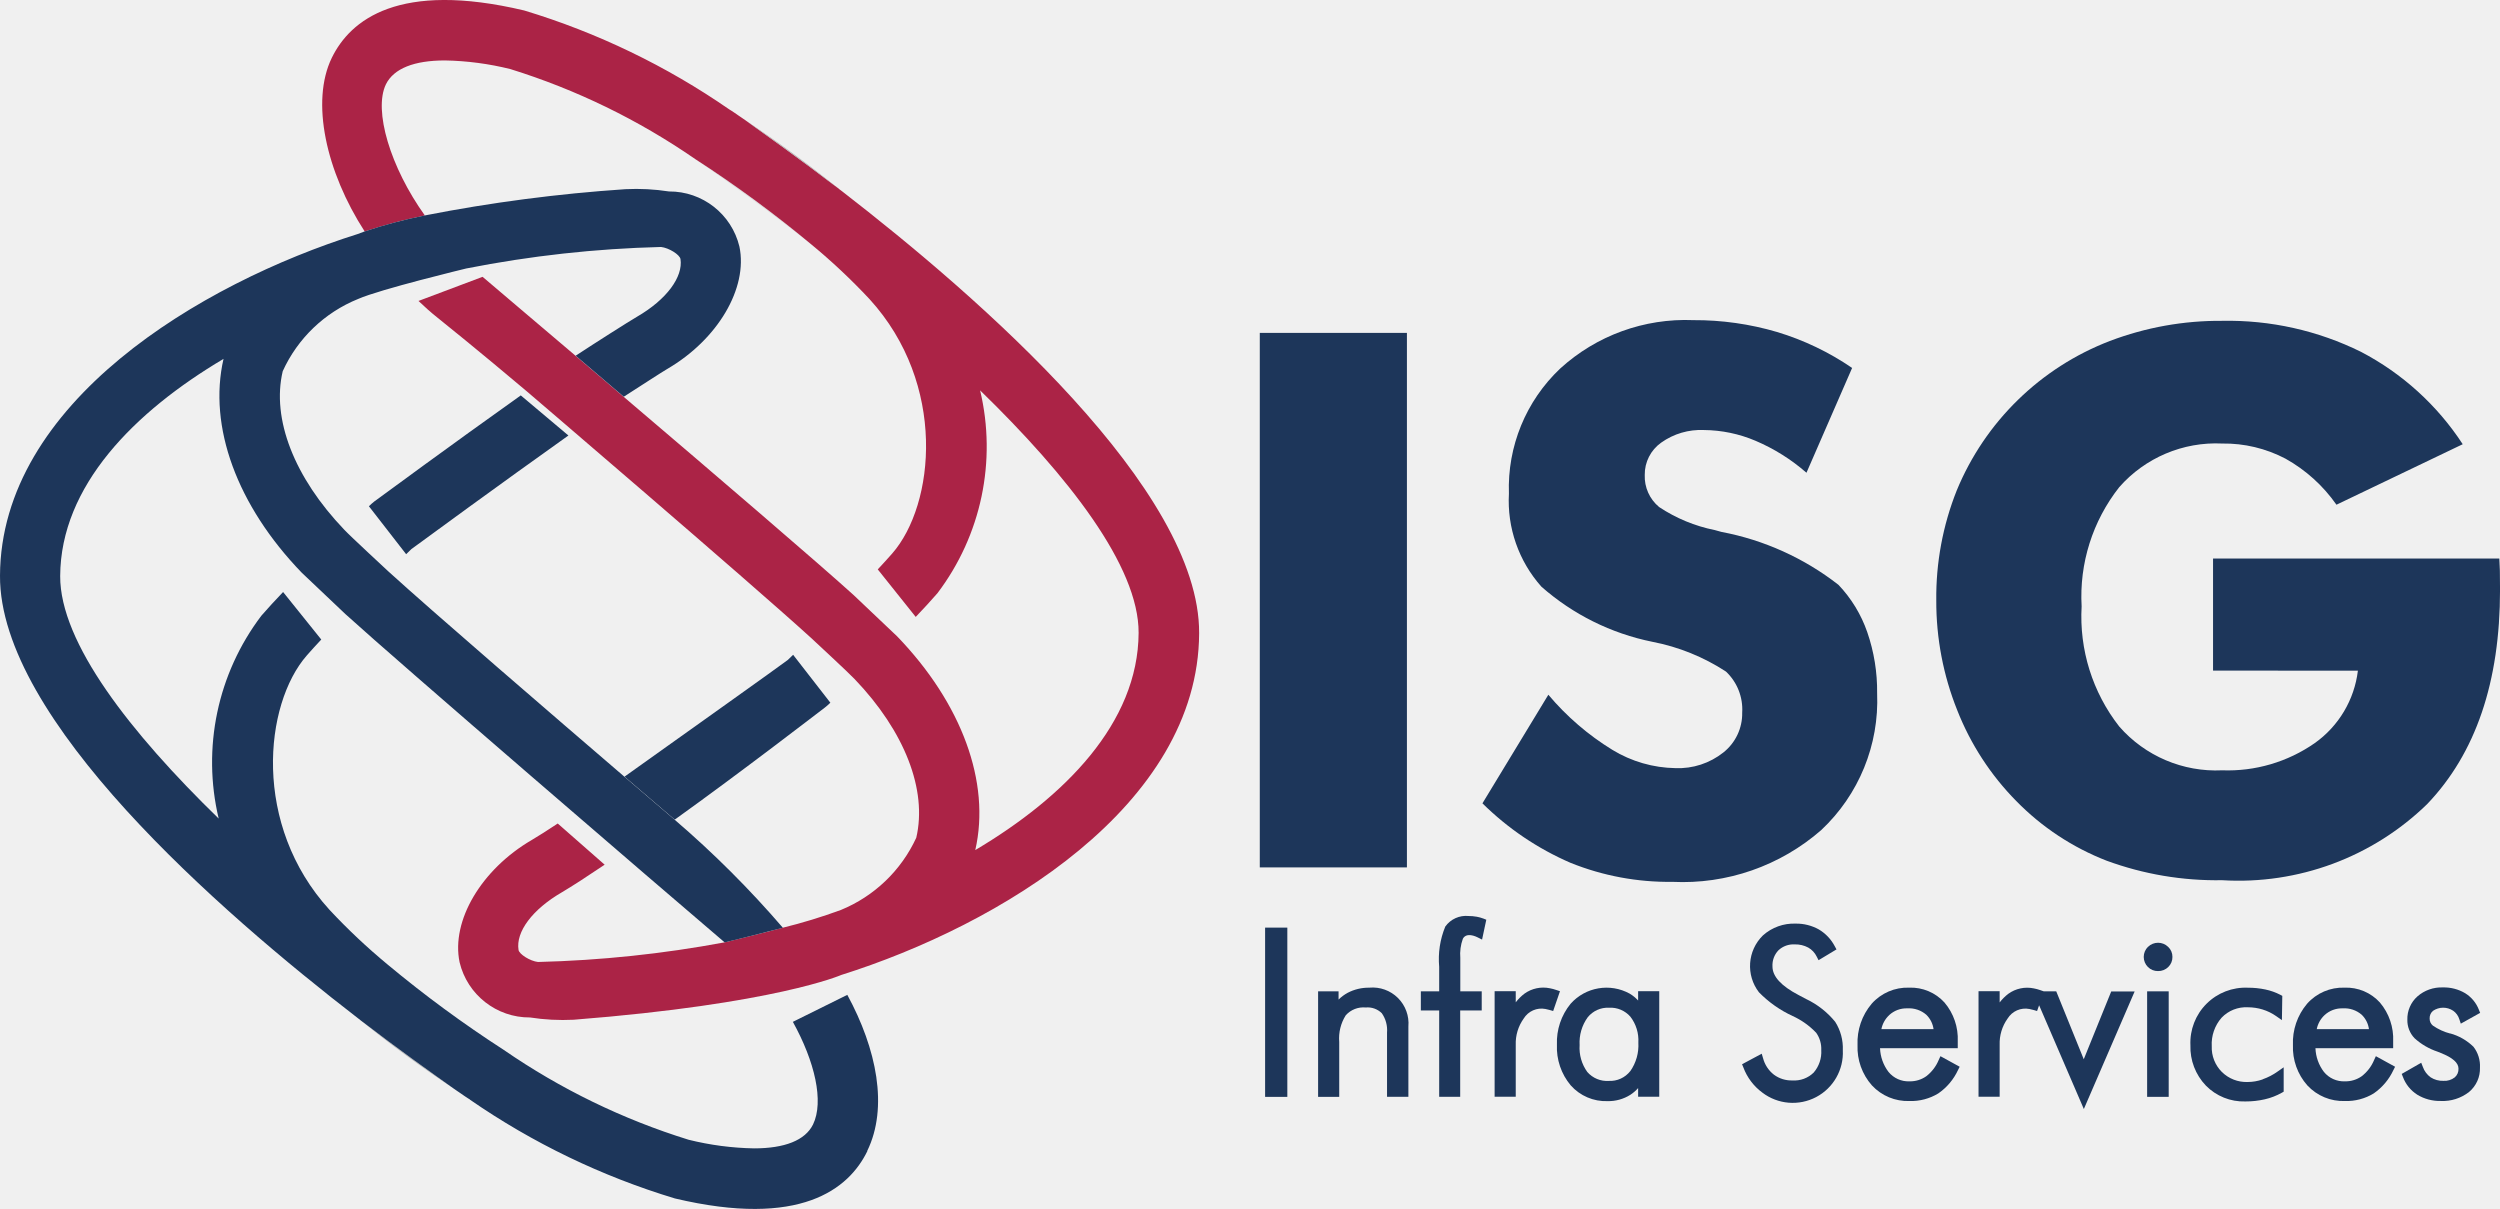
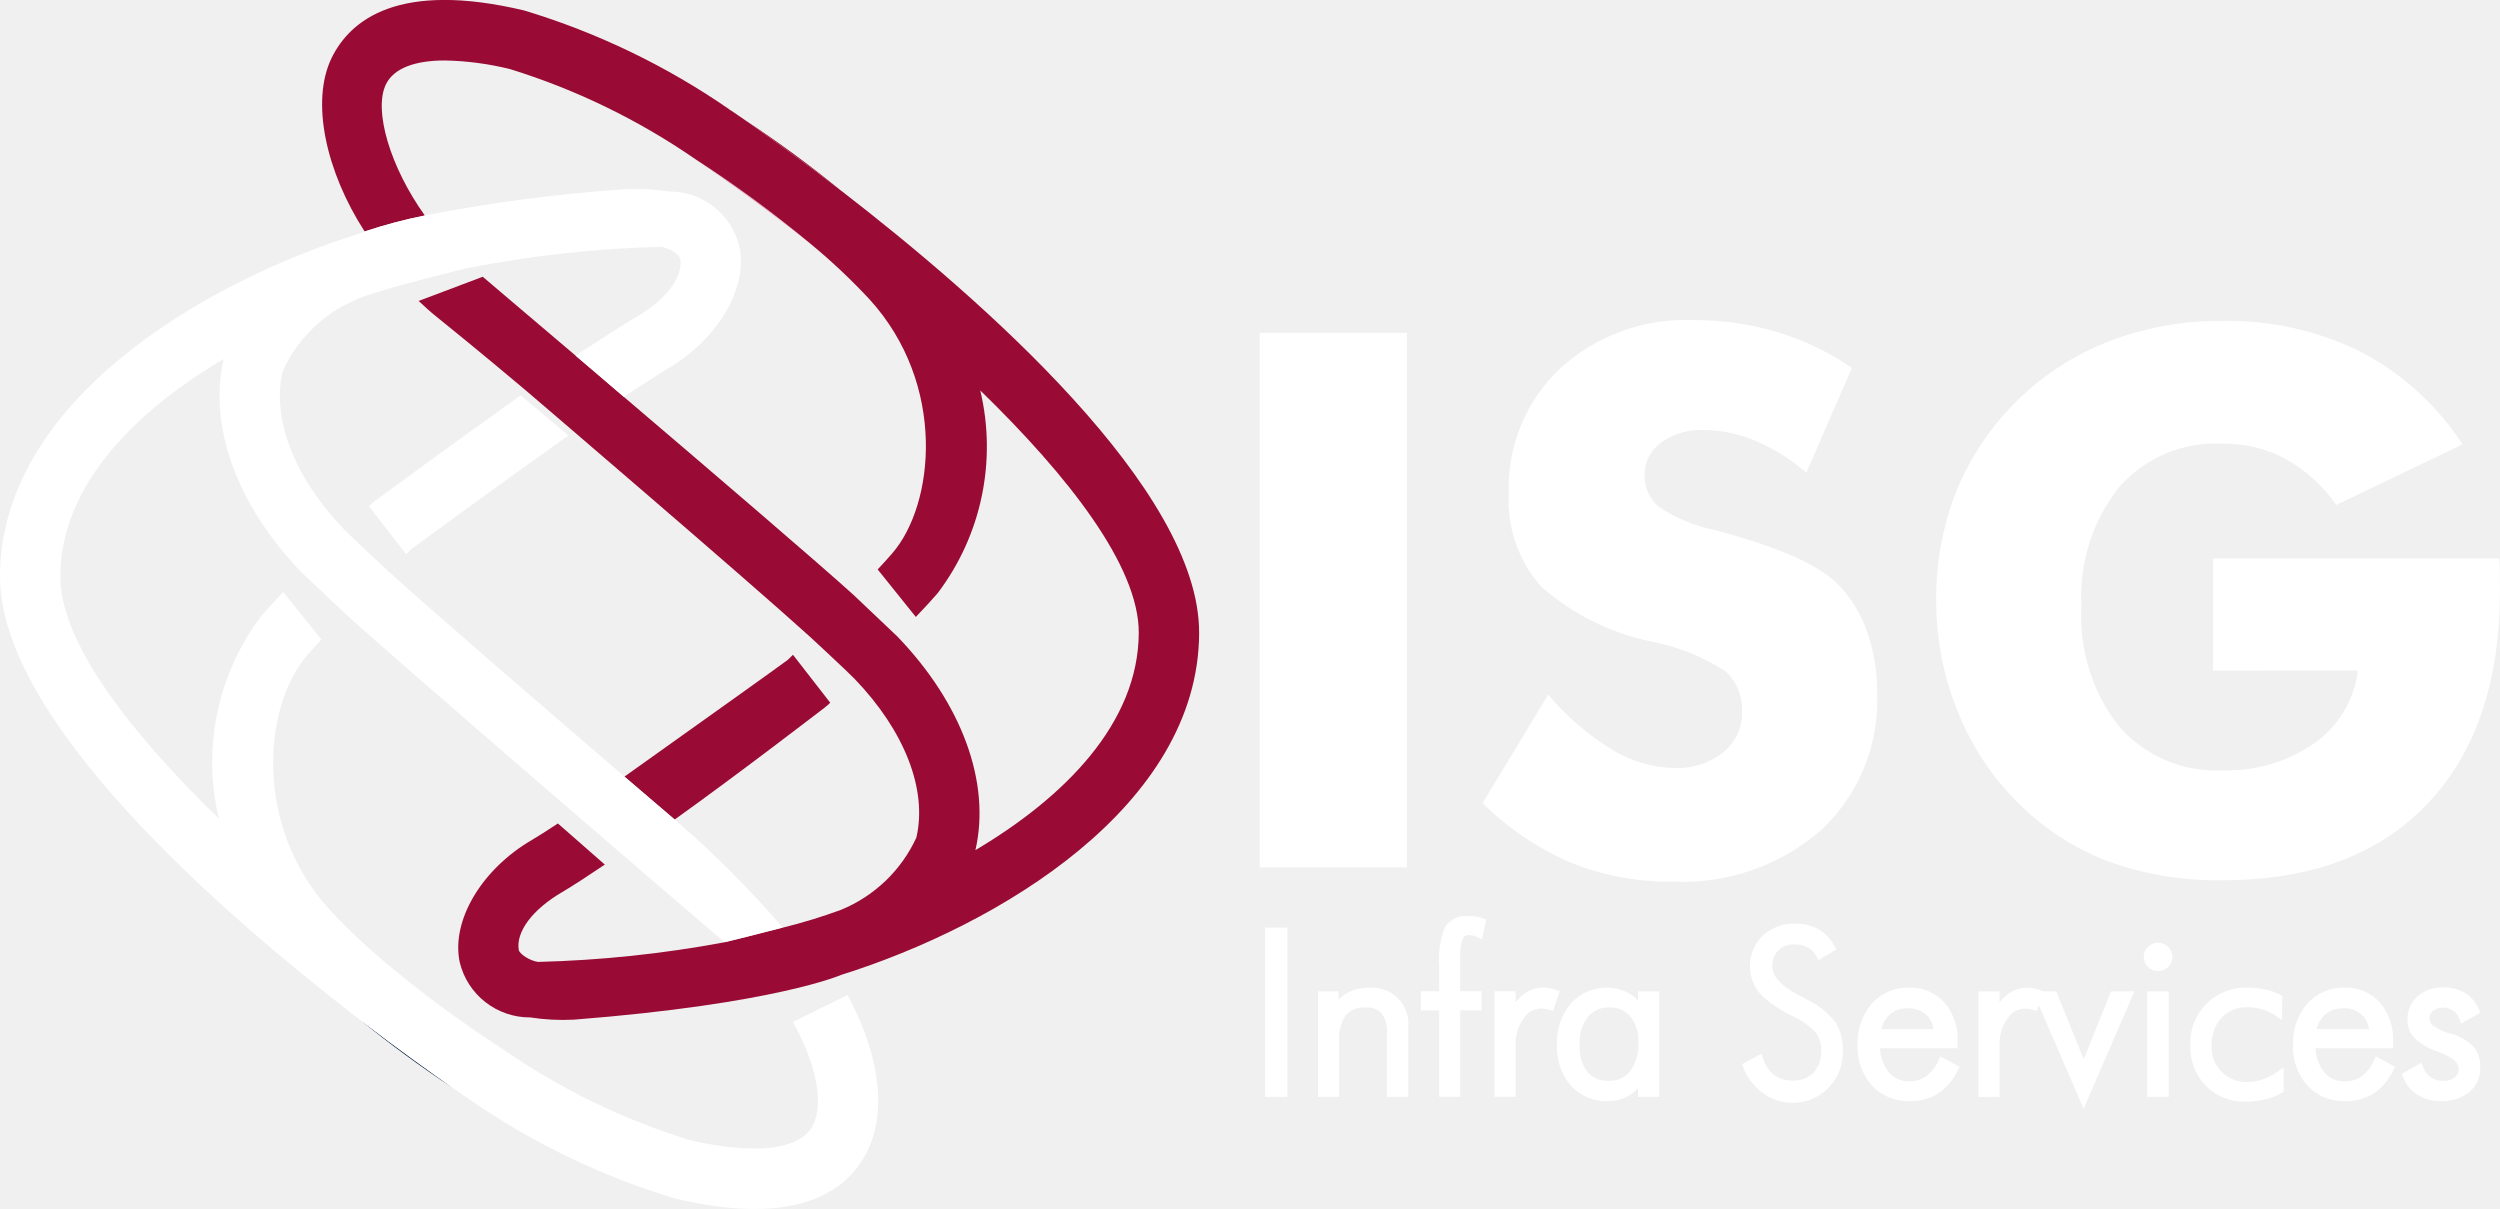
- <svg xmlns="http://www.w3.org/2000/svg" id="ISG-logo-gray" width="86.86" height="42.004" viewBox="0 0 86.86 42.004">
+ <svg xmlns="http://www.w3.org/2000/svg" width="103.347" height="49.976" viewBox="0 0 103.347 49.976">
  <defs>
    <clipPath id="clip-path">
-       <rect id="Rectangle_12" data-name="Rectangle 12" width="86.86" height="42.004" fill="#b9b9b9" />
+       <rect id="Rectangle_12" data-name="Rectangle 12" width="103.347" height="49.976" fill="none" />
    </clipPath>
    <clipPath id="clip-path-3">
-       <rect id="Rectangle_7" data-name="Rectangle 7" width="4.035" height="4.695" fill="#b9b9b9" />
+       <rect id="Rectangle_7" data-name="Rectangle 7" width="4.801" height="5.586" fill="none" />
    </clipPath>
  </defs>
-   <g id="Group_7" data-name="Group 7" transform="translate(0)" clip-path="url(#clip-path)">
-     <g id="Group_6" data-name="Group 6">
-       <g id="Group_5" data-name="Group 5" clip-path="url(#clip-path)">
-         <path id="Path_1321" data-name="Path 1321" d="M53.714,152.026a39.711,39.711,0,0,0,3.222,2.363c-.7-.5-1.85-1.31-3.222-2.363" transform="translate(-41.19 -116.58)" fill="#b9b9b9" />
-         <g id="Group_4" data-name="Group 4" transform="translate(24.156 3.796)" opacity="0.33">
-           <g id="Group_3" data-name="Group 3">
-             <g id="Group_2" data-name="Group 2" clip-path="url(#clip-path-3)">
-               <path id="Path_1324" data-name="Path 1324" d="M107.641,26.665c-1.572-1.231-3-2.258-4.035-2.961V23.7a41.231,41.231,0,0,1,4.035,2.966" transform="translate(-103.606 -21.97)" fill="#b9b9b9" />
-               <path id="Path_1325" data-name="Path 1325" d="M108.746,16.34l-.084-.052v-.005c.026.016.052.037.084.058" transform="translate(-107.483 -16.282)" fill="#b9b9b9" />
+   <g id="isg" transform="translate(0)">
+     <g id="Group_7" data-name="Group 7" transform="translate(0)" clip-path="url(#clip-path)">
+       <g id="Group_6" data-name="Group 6">
+         <g id="Group_5" data-name="Group 5" clip-path="url(#clip-path)">
+           <path id="Path_1321" data-name="Path 1321" d="M53.714,152.026a47.246,47.246,0,0,0,3.834,2.812c-.829-.592-2.2-1.559-3.834-2.812" transform="translate(-38.813 -109.853)" fill="#0f2949" />
+           <g id="Group_4" data-name="Group 4" transform="translate(28.741 4.517)" opacity="0.33">
+             <g id="Group_3" data-name="Group 3">
+               <g id="Group_2" data-name="Group 2" clip-path="url(#clip-path-3)">
+                 <path id="Path_1324" data-name="Path 1324" d="M108.407,27.228c-1.87-1.465-3.572-2.687-4.8-3.523V23.7a49.057,49.057,0,0,1,4.8,3.529" transform="translate(-103.606 -21.641)" fill="#e63d74" />
+                 <path id="Path_1325" data-name="Path 1325" d="M108.762,16.351l-.1-.062v-.006c.031.019.062.044.1.069" transform="translate(-107.259 -16.282)" fill="#e63d74" />
+               </g>
            </g>
          </g>
-         </g>
-         <path id="Path_1326" data-name="Path 1326" d="M78.476,22c-.026,6-6.943,10.145-12.434,11.874,0,0-2.285,1.006-9.3,1.556a7.453,7.453,0,0,1-1.514-.079,2.5,2.5,0,0,1-2.447-1.918c-.3-1.441.755-3.228,2.51-4.25.225-.131.534-.33.9-.571l1.63,1.431c-.613.414-1.132.749-1.478.954-1.038.6-1.614,1.383-1.514,2.007.021.147.4.388.676.419a40.779,40.779,0,0,0,6.477-.681c.115-.026.21-.047.283-.068,0,0,.838-.2,1.74-.44a18.968,18.968,0,0,0,2.023-.618,4.948,4.948,0,0,0,2.62-2.51c.388-1.656-.4-3.694-2.143-5.513-.173-.189-1.525-1.441-1.525-1.441-2.175-1.981-9.872-8.562-9.872-8.562-1.651-1.394-2.987-2.468-3.1-2.557-.225-.178-.44-.372-.655-.577l2.227-.838c.487.419,1.713,1.451,3.228,2.741.529.45,1.09.928,1.671,1.425,3.175,2.7,6.849,5.853,7.986,6.885l1.519,1.441c2.243,2.326,3.254,5.072,2.714,7.425,3.1-1.839,5.659-4.412,5.675-7.546.01-2.316-2.447-5.45-5.507-8.426a8.433,8.433,0,0,1-1.483,7.048c-.225.257-.482.54-.754.823L67.31,19.783c.183-.194.346-.377.5-.55,1.488-1.7,1.907-5.89-.786-8.84A21.415,21.415,0,0,0,65,8.491a41.272,41.272,0,0,0-4.035-2.966A23.634,23.634,0,0,0,54.545,2.4a10.157,10.157,0,0,0-2.274-.3c-1.064,0-1.776.278-2.049.828-.44.907.152,2.882,1.352,4.559a17.34,17.34,0,0,0-2.091.555C48.142,5.965,47.6,3.534,48.341,2.009,48.986.689,50.668-.669,55.027.364A25.48,25.48,0,0,1,62.149,3.8V3.8l.084.052c.031.021.068.047.11.073s.079.052.121.084.084.058.131.089.089.063.136.094c.7.5,1.85,1.31,3.223,2.363a.393.393,0,0,0,.073.058C70.91,10.383,78.5,17.027,78.476,22" transform="translate(-36.813 0)" fill="#ab2346" />
-         <path id="Path_1327" data-name="Path 1327" d="M111.157,17.99c.7.5,1.85,1.31,3.222,2.363a39.653,39.653,0,0,0-3.222-2.363" transform="translate(-85.24 -13.795)" fill="#b9b9b9" />
-         <g id="Group_87" data-name="Group 87">
-           <path id="Path_1322" data-name="Path 1322" d="M60.249,58.915c-2.411,1.713-4.921,3.563-5.094,3.689l-.1.084c-.011.01-.037.037-.084.079l1.294,1.666c.084-.084.147-.142.183-.178.409-.3,3.081-2.258,5.455-3.946-.587-.493-1.142-.964-1.656-1.394" transform="translate(-42.154 -45.178)" fill="#1d365a" />
-           <path id="Path_1323" data-name="Path 1323" d="M30.135,61.566c-.644,1.321-2.327,2.678-6.686,1.645a25.479,25.479,0,0,1-7.121-3.432v-.005l-.084-.052c-.031-.021-.068-.047-.11-.073s-.079-.052-.121-.084-.084-.058-.131-.089-.089-.063-.136-.094c-.7-.5-1.85-1.31-3.222-2.363a.415.415,0,0,0-.073-.058C7.566,53.193-.026,46.548,0,41.575c.026-6,6.943-10.145,12.434-11.874,0,0,.073-.031.236-.089a17.34,17.34,0,0,1,2.091-.555,55.435,55.435,0,0,1,6.969-.912,7.473,7.473,0,0,1,1.514.079,2.5,2.5,0,0,1,2.447,1.918c.3,1.441-.754,3.228-2.51,4.25-.173.1-.985.629-1.509.964-.581-.5-1.142-.975-1.671-1.425.686-.451,1.824-1.174,2.127-1.352,1.038-.6,1.609-1.388,1.515-2.007-.026-.152-.4-.388-.676-.419A40.035,40.035,0,0,0,16.2,30.9s-3,.723-3.757,1.059a4.892,4.892,0,0,0-2.62,2.51c-.393,1.656.4,3.694,2.143,5.513.173.189,1.525,1.441,1.525,1.441,1.53,1.394,5.806,5.078,8.2,7.132,1,.854,1.671,1.43,1.671,1.43.026.021.047.042.073.063A35.1,35.1,0,0,1,27.2,53.806c-.9.236-1.74.44-1.74.44-.073.021-.168.042-.283.068C22.93,52.4,13.849,44.589,12,42.907l-1.52-1.441c-2.243-2.326-3.254-5.072-2.714-7.425-3.1,1.839-5.659,4.412-5.675,7.545-.01,2.316,2.447,5.45,5.507,8.426a8.434,8.434,0,0,1,1.483-7.048c.225-.257.482-.54.755-.823l1.326,1.651c-.183.194-.346.377-.5.55-1.488,1.7-1.907,5.89.786,8.84a21.471,21.471,0,0,0,2.017,1.9,41.273,41.273,0,0,0,4.035,2.966,23.631,23.631,0,0,0,6.424,3.123,10.153,10.153,0,0,0,2.274.3c1.064,0,1.776-.278,2.049-.828.388-.8.063-2.19-.7-3.568l1.892-.938c1.022,1.881,1.431,3.909.692,5.423" transform="translate(0 -21.572)" fill="#1d365a" />
-           <path id="Path_1328" data-name="Path 1328" d="M100.2,99.237c-.047.042-.073.068-.084.079l-.1.084c-.162.121-2.882,2.222-5.224,3.9-.026-.021-.047-.042-.073-.063,0,0-.671-.576-1.671-1.431,2.332-1.661,5.282-3.762,5.675-4.056.037-.037.1-.094.183-.178Z" transform="translate(-71.35 -74.822)" fill="#1d365a" />
-         </g>
-         <g id="Group_86" data-name="Group 86">
-           <rect id="Rectangle_8" data-name="Rectangle 8" width="5.112" height="18.571" transform="translate(43.77 11.566)" fill="#1d365a" />
-           <path id="Path_1329" data-name="Path 1329" d="M223.2,60.718a9.184,9.184,0,0,0,2.226,1.916,4.34,4.34,0,0,0,2.188.634,2.516,2.516,0,0,0,1.668-.545,1.725,1.725,0,0,0,.653-1.383,1.809,1.809,0,0,0-.564-1.427,7.147,7.147,0,0,0-2.556-1.034,8.332,8.332,0,0,1-3.856-1.915,4.485,4.485,0,0,1-1.129-3.235,5.7,5.7,0,0,1,1.782-4.345,6.466,6.466,0,0,1,4.624-1.681,10.1,10.1,0,0,1,2.911.412,9.426,9.426,0,0,1,2.607,1.249l-1.586,3.641a6.642,6.642,0,0,0-1.769-1.11,4.681,4.681,0,0,0-1.795-.374,2.371,2.371,0,0,0-1.484.438,1.355,1.355,0,0,0-.571,1.122,1.38,1.38,0,0,0,.5,1.116,5.429,5.429,0,0,0,1.934.8l.228.063A9.478,9.478,0,0,1,233.28,56.9a4.536,4.536,0,0,1,1,1.643,6.271,6.271,0,0,1,.343,2.125,6.164,6.164,0,0,1-1.941,4.751,7.32,7.32,0,0,1-5.176,1.8,9.145,9.145,0,0,1-3.533-.66,10,10,0,0,1-3.063-2.068Z" transform="translate(-169.404 -36.58)" fill="#1d365a" />
-           <path id="Path_1330" data-name="Path 1330" d="M298.154,59.964V56.069H308.1q.013.19.019.419t.006.673q0,4.795-2.531,7.44a9.391,9.391,0,0,1-7.123,2.645,11.087,11.087,0,0,1-4.015-.678,8.9,8.9,0,0,1-3.14-2.074,9.379,9.379,0,0,1-2.049-3.152,10.152,10.152,0,0,1-.729-3.812,10.041,10.041,0,0,1,.71-3.824,9.4,9.4,0,0,1,5.321-5.195,10.746,10.746,0,0,1,3.9-.7,10.423,10.423,0,0,1,4.827,1.078,9.434,9.434,0,0,1,3.533,3.209L302.442,54.2a5.336,5.336,0,0,0-1.77-1.6,4.588,4.588,0,0,0-2.2-.526,4.476,4.476,0,0,0-3.577,1.516,6.134,6.134,0,0,0-1.307,4.142,6.2,6.2,0,0,0,1.307,4.174,4.466,4.466,0,0,0,3.577,1.522,5.285,5.285,0,0,0,3.215-.945,3.617,3.617,0,0,0,1.5-2.518Z" transform="translate(-221.264 -36.664)" fill="#1d365a" />
-           <rect id="Rectangle_9" data-name="Rectangle 9" width="0.772" height="5.881" transform="translate(43.955 32.229)" fill="#1d365a" />
-           <path id="Path_1331" data-name="Path 1331" d="M198.2,147.181a1.567,1.567,0,0,0-.755.179,1.406,1.406,0,0,0-.315.234v-.286h-.711v3.666h.734v-1.908a1.5,1.5,0,0,1,.227-.926.826.826,0,0,1,.694-.271.7.7,0,0,1,.559.2,1.026,1.026,0,0,1,.181.673v2.23h.742v-2.441a1.248,1.248,0,0,0-1.355-1.351" transform="translate(-150.623 -112.865)" fill="#1d365a" />
-           <path id="Path_1332" data-name="Path 1332" d="M213.656,136.521a1.472,1.472,0,0,0-.265-.023.887.887,0,0,0-.813.366,2.974,2.974,0,0,0-.212,1.4v.851h-.637v.665h.637v3h.73v-3h.748v-.665H213.1v-1.159a1.578,1.578,0,0,1,.088-.666c.039-.074.128-.172.363-.109a.812.812,0,0,1,.153.06l.152.076.147-.69-.1-.04a1.366,1.366,0,0,0-.239-.066" transform="translate(-162.363 -104.672)" fill="#1d365a" />
-           <path id="Path_1333" data-name="Path 1333" d="M224.853,147.257a1.512,1.512,0,0,0-.22-.059,1.122,1.122,0,0,0-.889.188,1.6,1.6,0,0,0-.3.3V147.3h-.734v3.666h.734v-1.8a1.482,1.482,0,0,1,.275-.915.725.725,0,0,1,.758-.334c.05.01.1.021.146.035l.121.036.237-.688Z" transform="translate(-170.781 -112.861)" fill="#1d365a" />
-           <path id="Path_1334" data-name="Path 1334" d="M234.829,147.627a1.3,1.3,0,0,0-.291-.238,1.67,1.67,0,0,0-2.057.353,2.116,2.116,0,0,0-.473,1.419,2.058,2.058,0,0,0,.48,1.415,1.634,1.634,0,0,0,1.278.547,1.429,1.429,0,0,0,.791-.219,1.307,1.307,0,0,0,.272-.235v.3h.734v-3.666h-.734Zm-.273,2.453a.89.89,0,0,1-.744.34.911.911,0,0,1-.749-.31,1.428,1.428,0,0,1-.267-.933,1.5,1.5,0,0,1,.281-.967.9.9,0,0,1,.743-.333.915.915,0,0,1,.741.313,1.347,1.347,0,0,1,.276.9,1.566,1.566,0,0,1-.28.991" transform="translate(-177.914 -112.865)" fill="#1d365a" />
-           <path id="Path_1335" data-name="Path 1335" d="M261.81,140.268l-.27-.143c-.6-.314-.9-.646-.9-.985a.754.754,0,0,1,.207-.566.765.765,0,0,1,.568-.205.939.939,0,0,1,.467.11.724.724,0,0,1,.295.314l.064.125.623-.375-.06-.11a1.472,1.472,0,0,0-.558-.586,1.6,1.6,0,0,0-.8-.2,1.613,1.613,0,0,0-1.139.411,1.492,1.492,0,0,0-.137,1.975,3.945,3.945,0,0,0,1.168.823,2.647,2.647,0,0,1,.822.585.97.97,0,0,1,.175.6,1.093,1.093,0,0,1-.263.781.962.962,0,0,1-.738.274,1.025,1.025,0,0,1-.644-.2,1.07,1.07,0,0,1-.378-.575l-.046-.154-.683.366.045.11a1.919,1.919,0,0,0,.662.877,1.742,1.742,0,0,0,2.794-1.475,1.708,1.708,0,0,0-.265-.986,2.915,2.915,0,0,0-1-.787" transform="translate(-199.057 -105.557)" fill="#1d365a" />
-           <path id="Path_1336" data-name="Path 1336" d="M279.631,149.694a1.379,1.379,0,0,1-.429.562.968.968,0,0,1-.584.179.892.892,0,0,1-.732-.329,1.447,1.447,0,0,1-.293-.822h2.7v-.235a1.955,1.955,0,0,0-.46-1.352,1.58,1.58,0,0,0-1.23-.517,1.661,1.661,0,0,0-1.3.558,2.087,2.087,0,0,0-.492,1.438,1.993,1.993,0,0,0,.5,1.4,1.7,1.7,0,0,0,1.307.543,1.812,1.812,0,0,0,1-.265,2.018,2.018,0,0,0,.685-.813l.057-.113-.668-.367Zm-1.72-1.561a.885.885,0,0,1,.63-.234.922.922,0,0,1,.659.222.855.855,0,0,1,.252.5H277.64a.906.906,0,0,1,.272-.487" transform="translate(-212.273 -112.865)" fill="#1d365a" />
-           <path id="Path_1337" data-name="Path 1337" d="M298.48,149.664l-.956-2.36h-.434v0l-.124-.043a1.545,1.545,0,0,0-.22-.059,1.121,1.121,0,0,0-.888.188,1.607,1.607,0,0,0-.3.3V147.3h-.734v3.666h.734v-1.8a1.483,1.483,0,0,1,.275-.915.726.726,0,0,1,.758-.334c.051.01.1.021.146.035l.121.036.071-.2,1.554,3.605,1.765-4.084h-.814Z" transform="translate(-226.082 -112.861)" fill="#1d365a" />
-           <rect id="Rectangle_10" data-name="Rectangle 10" width="0.749" height="3.666" transform="translate(74.6 34.443)" fill="#1d365a" />
-           <path id="Path_1338" data-name="Path 1338" d="M319.595,140.627a.492.492,0,0,0,0,.7.483.483,0,0,0,.351.141.49.49,0,0,0,.355-.141.475.475,0,0,0,.145-.35.469.469,0,0,0-.149-.35.5.5,0,0,0-.7,0" transform="translate(-244.967 -107.729)" fill="#1d365a" />
-           <path id="Path_1339" data-name="Path 1339" d="M328.907,150.369a1.6,1.6,0,0,1-.516.089,1.216,1.216,0,0,1-.9-.349,1.2,1.2,0,0,1-.351-.893,1.388,1.388,0,0,1,.341-.991,1.176,1.176,0,0,1,.913-.363,1.75,1.75,0,0,1,.514.077,1.7,1.7,0,0,1,.47.23l.2.14.013-.844-.071-.038a2.051,2.051,0,0,0-.515-.183,2.841,2.841,0,0,0-.606-.062,1.914,1.914,0,0,0-2,2,1.935,1.935,0,0,0,.536,1.4,1.84,1.84,0,0,0,1.372.552,2.99,2.99,0,0,0,.678-.075,2.2,2.2,0,0,0,.588-.227l.066-.038v-.847l-.207.145a2.064,2.064,0,0,1-.521.271" transform="translate(-250.295 -112.865)" fill="#1d365a" />
-           <path id="Path_1340" data-name="Path 1340" d="M344.519,149.694a1.378,1.378,0,0,1-.429.562.968.968,0,0,1-.584.179.892.892,0,0,1-.732-.329,1.447,1.447,0,0,1-.293-.822h2.7v-.235a1.955,1.955,0,0,0-.46-1.352,1.58,1.58,0,0,0-1.23-.517,1.661,1.661,0,0,0-1.3.558,2.087,2.087,0,0,0-.492,1.438,1.993,1.993,0,0,0,.5,1.4,1.7,1.7,0,0,0,1.307.543,1.812,1.812,0,0,0,1-.265,2.018,2.018,0,0,0,.685-.813l.057-.113-.668-.367Zm-1.72-1.561a.885.885,0,0,1,.63-.234.921.921,0,0,1,.659.222.854.854,0,0,1,.252.5h-1.814a.907.907,0,0,1,.272-.487" transform="translate(-262.033 -112.865)" fill="#1d365a" />
-           <path id="Path_1341" data-name="Path 1341" d="M359.6,148.751a1.916,1.916,0,0,1-.607-.277.312.312,0,0,1-.113-.251.331.331,0,0,1,.116-.262.626.626,0,0,1,.7-.005.558.558,0,0,1,.217.3l.05.15.672-.375-.043-.107a1.176,1.176,0,0,0-.479-.577,1.447,1.447,0,0,0-.775-.2,1.268,1.268,0,0,0-.882.312,1.047,1.047,0,0,0-.35.809.9.9,0,0,0,.251.645,2.23,2.23,0,0,0,.793.464c.03.014.072.03.121.049.406.159.612.341.612.542a.378.378,0,0,1-.131.305.575.575,0,0,1-.391.12.774.774,0,0,1-.444-.121.758.758,0,0,1-.274-.367l-.055-.141-.678.388.04.1a1.24,1.24,0,0,0,.5.622,1.5,1.5,0,0,0,.816.218,1.485,1.485,0,0,0,.982-.311,1.057,1.057,0,0,0,.381-.849,1.09,1.09,0,0,0-.225-.722,1.859,1.859,0,0,0-.813-.466" transform="translate(-274.465 -112.84)" fill="#1d365a" />
+           <path id="Path_1326" data-name="Path 1326" d="M84.26,26.175C84.228,33.314,76,38.245,69.465,40.3c0,0-2.718,1.2-11.06,1.852a8.867,8.867,0,0,1-1.8-.093,2.979,2.979,0,0,1-2.912-2.282c-.361-1.714.9-3.84,2.987-5.056.268-.156.636-.393,1.072-.68l1.939,1.7c-.729.492-1.347.892-1.758,1.135-1.234.717-1.92,1.646-1.8,2.388.025.174.474.461.8.5a48.52,48.52,0,0,0,7.706-.811c.137-.031.249-.056.337-.081,0,0,1-.243,2.07-.524a22.571,22.571,0,0,0,2.407-.736,5.888,5.888,0,0,0,3.117-2.986c.461-1.97-.474-4.4-2.55-6.559-.206-.224-1.814-1.714-1.814-1.714C65.618,24,56.46,16.169,56.46,16.169c-1.964-1.658-3.554-2.936-3.685-3.042-.268-.212-.524-.443-.78-.686l2.65-1c.58.5,2.039,1.727,3.84,3.261.63.536,1.3,1.1,1.989,1.7,3.778,3.217,8.149,6.964,9.5,8.192l1.808,1.715c2.668,2.768,3.872,6.035,3.23,8.834,3.691-2.188,6.733-5.25,6.752-8.978.012-2.756-2.911-6.484-6.552-10.025a10.033,10.033,0,0,1-1.764,8.385c-.268.306-.574.642-.9.979l-1.577-1.964c.218-.231.411-.449.592-.654,1.77-2.026,2.269-7.008-.935-10.518a25.48,25.48,0,0,0-2.4-2.263,49.105,49.105,0,0,0-4.8-3.529,28.119,28.119,0,0,0-7.643-3.716A12.085,12.085,0,0,0,53.081,2.5c-1.266,0-2.114.33-2.438.985-.524,1.079.181,3.429,1.608,5.424a20.631,20.631,0,0,0-2.488.661C48.168,7.1,47.519,4.2,48.4,2.39,49.172.819,51.173-.8,56.36.433a30.316,30.316,0,0,1,8.473,4.084v.006l.1.062c.037.025.081.056.131.087s.093.062.143.1.1.069.156.106.106.075.162.112c.829.592,2.2,1.558,3.834,2.812a.467.467,0,0,0,.087.069c5.811,4.483,14.844,12.388,14.813,18.3" transform="translate(-34.689 0)" fill="#990b35" />
+           <path id="Path_1327" data-name="Path 1327" d="M111.157,17.99c.829.592,2.2,1.559,3.834,2.812a47.178,47.178,0,0,0-3.834-2.812" transform="translate(-80.321 -12.999)" fill="#990b35" />
+           <path id="Path_1328" data-name="Path 1328" d="M101.553,99.554c-.056.05-.087.081-.1.093l-.118.1c-.193.143-3.429,2.643-6.216,4.638-.031-.025-.056-.05-.087-.075,0,0-.8-.686-1.989-1.7,2.774-1.976,6.284-4.476,6.752-4.826.044-.044.118-.112.218-.212Z" transform="translate(-67.232 -70.504)" fill="#990b35" />
+           <rect id="Rectangle_8" data-name="Rectangle 8" width="6.083" height="22.096" transform="translate(52.076 13.761)" fill="#fff" />
+           <path id="Path_1330" data-name="Path 1330" d="M299.979,62.27V57.637h11.833q.015.226.023.5t.007.8q0,5.7-3.011,8.852t-8.475,3.147a13.191,13.191,0,0,1-4.777-.807,10.587,10.587,0,0,1-3.736-2.468,11.159,11.159,0,0,1-2.438-3.751,12.078,12.078,0,0,1-.868-4.535,11.947,11.947,0,0,1,.845-4.55,11.18,11.18,0,0,1,6.331-6.18,12.786,12.786,0,0,1,4.641-.831,12.4,12.4,0,0,1,5.743,1.283,11.225,11.225,0,0,1,4.2,3.819l-5.222,2.505a6.349,6.349,0,0,0-2.106-1.909,5.459,5.459,0,0,0-2.618-.626,5.326,5.326,0,0,0-4.256,1.8,7.3,7.3,0,0,0-1.555,4.928,7.376,7.376,0,0,0,1.555,4.966,5.314,5.314,0,0,0,4.256,1.811,6.288,6.288,0,0,0,3.826-1.125,4.3,4.3,0,0,0,1.789-3Z" transform="translate(-208.496 -34.548)" fill="#fff" />
+           <g id="Group_114" data-name="Group 114">
+             <rect id="Rectangle_10" data-name="Rectangle 10" width="0.892" height="4.362" transform="translate(88.76 40.98)" fill="#fff" />
+             <g id="Group_113" data-name="Group 113">
+               <path id="Path_1322" data-name="Path 1322" d="M61.25,58.915c-2.868,2.039-5.854,4.239-6.06,4.389l-.118.1c-.013.012-.044.044-.1.093l1.54,1.983c.1-.1.175-.168.218-.212.487-.361,3.666-2.687,6.49-4.695-.7-.586-1.359-1.147-1.97-1.658" transform="translate(-39.723 -42.572)" fill="#fff" />
+               <g id="Group_112" data-name="Group 112">
+                 <path id="Path_1323" data-name="Path 1323" d="M35.855,67.912c-.767,1.571-2.768,3.186-7.955,1.958a30.315,30.315,0,0,1-8.473-4.084V65.78l-.1-.062c-.037-.025-.081-.056-.131-.087s-.093-.062-.143-.1-.1-.069-.156-.106-.106-.075-.162-.112c-.829-.592-2.2-1.558-3.834-2.812a.494.494,0,0,0-.087-.069C9,57.949-.031,50.044,0,44.127.031,36.989,8.261,32.057,14.794,30c0,0,.087-.037.281-.106a20.632,20.632,0,0,1,2.488-.661,65.958,65.958,0,0,1,8.292-1.085,8.892,8.892,0,0,1,1.8.093,2.979,2.979,0,0,1,2.912,2.282c.361,1.714-.9,3.84-2.986,5.056-.206.118-1.172.748-1.8,1.147-.692-.592-1.359-1.16-1.989-1.7.817-.536,2.17-1.4,2.531-1.609,1.234-.717,1.914-1.652,1.8-2.388-.031-.181-.474-.462-.8-.5a47.634,47.634,0,0,0-8.049.891s-3.572.861-4.47,1.259a5.821,5.821,0,0,0-3.117,2.986c-.467,1.97.474,4.4,2.55,6.559.206.224,1.814,1.714,1.814,1.714,1.821,1.659,6.908,6.041,9.757,8.485,1.191,1.016,1.989,1.7,1.989,1.7.031.025.056.05.087.075a41.766,41.766,0,0,1,4.47,4.47c-1.072.28-2.07.524-2.07.524-.087.025-.2.05-.337.081-2.668-2.276-13.473-11.571-15.667-13.573L12.475,44c-2.668-2.768-3.872-6.035-3.23-8.834C5.555,37.35,2.512,40.411,2.494,44.14,2.481,46.9,5.405,50.623,9.046,54.165a10.034,10.034,0,0,1,1.764-8.386c.268-.305.574-.642.9-.979l1.577,1.964c-.218.231-.412.449-.592.655-1.771,2.026-2.269,7.007.935,10.517a25.546,25.546,0,0,0,2.4,2.263,49.107,49.107,0,0,0,4.8,3.529,28.117,28.117,0,0,0,7.644,3.716,12.081,12.081,0,0,0,2.706.362c1.266,0,2.114-.33,2.438-.985.461-.954.075-2.606-.836-4.246l2.251-1.116c1.216,2.238,1.7,4.651.823,6.453" transform="translate(0 -20.326)" fill="#fff" />
+                 <g id="Group_111" data-name="Group 111">
+                   <path id="Path_1329" data-name="Path 1329" d="M223.629,63.188a10.927,10.927,0,0,0,2.649,2.279,5.164,5.164,0,0,0,2.6.754,2.994,2.994,0,0,0,1.985-.649,2.052,2.052,0,0,0,.777-1.645,2.152,2.152,0,0,0-.671-1.7A8.5,8.5,0,0,0,227.93,61a9.914,9.914,0,0,1-4.588-2.279A5.337,5.337,0,0,1,222,54.872a6.785,6.785,0,0,1,2.121-5.169,7.693,7.693,0,0,1,5.5-2,12.015,12.015,0,0,1,3.463.49,11.215,11.215,0,0,1,3.1,1.487L234.3,54.012a7.9,7.9,0,0,0-2.105-1.32,5.569,5.569,0,0,0-2.135-.446,2.821,2.821,0,0,0-1.766.521,1.612,1.612,0,0,0-.679,1.335,1.642,1.642,0,0,0,.6,1.328,6.459,6.459,0,0,0,2.3.951l.272.075q3.683,1,4.845,2.188A5.4,5.4,0,0,1,236.82,60.6a7.461,7.461,0,0,1,.408,2.528,7.334,7.334,0,0,1-2.309,5.652,8.71,8.71,0,0,1-6.158,2.136,10.881,10.881,0,0,1-4.2-.785,11.9,11.9,0,0,1-3.645-2.46Z" transform="translate(-159.629 -34.471)" fill="#fff" />
+                   <g id="Group_110" data-name="Group 110">
+                     <rect id="Rectangle_9" data-name="Rectangle 9" width="0.919" height="6.997" transform="translate(52.297 38.346)" fill="#fff" />
+                     <path id="Path_1331" data-name="Path 1331" d="M198.539,147.181a1.864,1.864,0,0,0-.9.213,1.673,1.673,0,0,0-.375.278v-.34h-.846v4.362h.873v-2.27a1.782,1.782,0,0,1,.27-1.1.983.983,0,0,1,.825-.322.826.826,0,0,1,.665.24,1.221,1.221,0,0,1,.216.8v2.653h.882v-2.9a1.485,1.485,0,0,0-1.613-1.608" transform="translate(-141.932 -106.352)" fill="#fff" />
+                     <path id="Path_1332" data-name="Path 1332" d="M214.022,136.525a1.751,1.751,0,0,0-.316-.027,1.056,1.056,0,0,0-.967.436,3.538,3.538,0,0,0-.252,1.665v1.013h-.758v.791h.758v3.571h.869V140.4h.89v-.791h-.89v-1.378a1.878,1.878,0,0,1,.105-.793c.046-.088.152-.2.432-.13a.968.968,0,0,1,.183.071l.18.09.174-.821-.124-.048a1.623,1.623,0,0,0-.284-.079" transform="translate(-152.992 -98.633)" fill="#fff" />
+                     <path id="Path_1333" data-name="Path 1333" d="M225.261,147.272a1.8,1.8,0,0,0-.262-.07,1.335,1.335,0,0,0-1.057.224,1.9,1.9,0,0,0-.361.361v-.46h-.874v4.362h.874v-2.147a1.764,1.764,0,0,1,.327-1.089.863.863,0,0,1,.9-.4c.06.011.117.025.173.042l.143.043.282-.819Z" transform="translate(-160.926 -106.348)" fill="#fff" />
+                     <path id="Path_1334" data-name="Path 1334" d="M235.364,147.712a1.548,1.548,0,0,0-.346-.283,1.987,1.987,0,0,0-2.448.421,2.518,2.518,0,0,0-.563,1.688,2.449,2.449,0,0,0,.571,1.683,1.945,1.945,0,0,0,1.52.651,1.7,1.7,0,0,0,.941-.26,1.556,1.556,0,0,0,.323-.28v.362h.873v-4.362h-.873Zm-.324,2.918a1.059,1.059,0,0,1-.885.4,1.084,1.084,0,0,1-.892-.369,1.7,1.7,0,0,1-.318-1.11,1.786,1.786,0,0,1,.335-1.151,1.07,1.07,0,0,1,.884-.4,1.089,1.089,0,0,1,.882.373,1.6,1.6,0,0,1,.328,1.07,1.864,1.864,0,0,1-.333,1.179" transform="translate(-167.646 -106.352)" fill="#fff" />
+                     <path id="Path_1335" data-name="Path 1335" d="M262.233,140.765l-.322-.17c-.714-.374-1.076-.768-1.076-1.172a.9.9,0,0,1,.246-.673.91.91,0,0,1,.676-.244,1.118,1.118,0,0,1,.556.131.861.861,0,0,1,.351.373l.076.149.742-.447-.072-.131a1.75,1.75,0,0,0-.664-.7,1.9,1.9,0,0,0-.952-.232,1.919,1.919,0,0,0-1.355.489,1.775,1.775,0,0,0-.163,2.35,4.692,4.692,0,0,0,1.39.979,3.149,3.149,0,0,1,.978.7,1.154,1.154,0,0,1,.209.71,1.3,1.3,0,0,1-.313.929,1.144,1.144,0,0,1-.878.326,1.22,1.22,0,0,1-.766-.24,1.273,1.273,0,0,1-.449-.685l-.054-.183-.813.435.053.13a2.284,2.284,0,0,0,.788,1.043,2.073,2.073,0,0,0,3.325-1.755,2.032,2.032,0,0,0-.315-1.173,3.468,3.468,0,0,0-1.2-.937" transform="translate(-187.568 -99.465)" fill="#fff" />
+                     <path id="Path_1336" data-name="Path 1336" d="M280.166,150.171a1.641,1.641,0,0,1-.511.669,1.152,1.152,0,0,1-.695.213,1.062,1.062,0,0,1-.871-.391,1.721,1.721,0,0,1-.348-.978h3.21v-.279a2.327,2.327,0,0,0-.547-1.609,1.88,1.88,0,0,0-1.463-.615,1.977,1.977,0,0,0-1.543.664,2.483,2.483,0,0,0-.586,1.711,2.372,2.372,0,0,0,.592,1.669,2.025,2.025,0,0,0,1.555.646,2.156,2.156,0,0,0,1.187-.315,2.4,2.4,0,0,0,.815-.967l.068-.134-.795-.436Zm-2.047-1.858a1.053,1.053,0,0,1,.75-.278,1.1,1.1,0,0,1,.784.264,1.017,1.017,0,0,1,.3.593H277.8a1.079,1.079,0,0,1,.323-.579" transform="translate(-200.023 -106.352)" fill="#fff" />
+                     <path id="Path_1337" data-name="Path 1337" d="M299.174,150.136l-1.137-2.808h-.516l0,0-.147-.051a1.838,1.838,0,0,0-.262-.07,1.334,1.334,0,0,0-1.057.224,1.911,1.911,0,0,0-.362.361v-.46h-.873v4.362h.873v-2.147a1.764,1.764,0,0,1,.327-1.089.863.863,0,0,1,.9-.4c.06.011.118.025.173.042l.143.043.084-.244,1.849,4.29,2.1-4.86h-.968Z" transform="translate(-213.035 -106.348)" fill="#fff" />
+                     <path id="Path_1338" data-name="Path 1338" d="M319.622,140.654a.586.586,0,0,0,0,.832.575.575,0,0,0,.417.168.583.583,0,0,0,.422-.168.565.565,0,0,0,.172-.417.558.558,0,0,0-.178-.416.6.6,0,0,0-.832,0" transform="translate(-230.83 -101.514)" fill="#fff" />
+                     <path id="Path_1339" data-name="Path 1339" d="M329.384,150.975a1.909,1.909,0,0,1-.614.106,1.446,1.446,0,0,1-1.075-.416,1.423,1.423,0,0,1-.418-1.063,1.651,1.651,0,0,1,.406-1.18,1.4,1.4,0,0,1,1.087-.432,2.082,2.082,0,0,1,.612.091,2.023,2.023,0,0,1,.56.274l.241.166.015-1-.085-.045a2.44,2.44,0,0,0-.612-.218,3.379,3.379,0,0,0-.721-.074,2.277,2.277,0,0,0-2.384,2.384,2.3,2.3,0,0,0,.638,1.668,2.19,2.19,0,0,0,1.632.657,3.559,3.559,0,0,0,.807-.089,2.621,2.621,0,0,0,.7-.27l.079-.045v-1.008l-.246.173a2.455,2.455,0,0,1-.62.322" transform="translate(-235.85 -106.352)" fill="#fff" />
+                     <path id="Path_1340" data-name="Path 1340" d="M345.054,150.171a1.641,1.641,0,0,1-.511.669,1.151,1.151,0,0,1-.695.213,1.062,1.062,0,0,1-.871-.391,1.721,1.721,0,0,1-.348-.978h3.21v-.279a2.327,2.327,0,0,0-.547-1.609,1.88,1.88,0,0,0-1.463-.615,1.977,1.977,0,0,0-1.543.664,2.483,2.483,0,0,0-.586,1.711,2.372,2.372,0,0,0,.592,1.669,2.026,2.026,0,0,0,1.555.646,2.156,2.156,0,0,0,1.187-.315,2.4,2.4,0,0,0,.815-.967l.068-.134-.795-.436Zm-2.047-1.858a1.052,1.052,0,0,1,.75-.278,1.1,1.1,0,0,1,.784.264,1.017,1.017,0,0,1,.3.593h-2.158a1.079,1.079,0,0,1,.323-.579" transform="translate(-246.91 -106.352)" fill="#fff" />
+                     <path id="Path_1341" data-name="Path 1341" d="M359.919,149.055a2.28,2.28,0,0,1-.723-.33.372.372,0,0,1-.134-.3.394.394,0,0,1,.138-.312.745.745,0,0,1,.838-.006.664.664,0,0,1,.259.358l.06.178.8-.446-.051-.127a1.4,1.4,0,0,0-.57-.686,1.722,1.722,0,0,0-.922-.238,1.509,1.509,0,0,0-1.05.371,1.245,1.245,0,0,0-.417.963,1.072,1.072,0,0,0,.3.767,2.652,2.652,0,0,0,.943.553c.036.016.085.036.145.058.483.189.728.406.728.645a.45.45,0,0,1-.156.363.684.684,0,0,1-.465.143.921.921,0,0,1-.529-.144.9.9,0,0,1-.326-.437l-.066-.168-.807.462.048.124a1.475,1.475,0,0,0,.6.74,1.789,1.789,0,0,0,.971.259,1.767,1.767,0,0,0,1.169-.37,1.258,1.258,0,0,0,.453-1.01,1.3,1.3,0,0,0-.267-.859,2.212,2.212,0,0,0-.967-.554" transform="translate(-258.625 -106.328)" fill="#fff" />
+                   </g>
+                 </g>
+               </g>
+             </g>
+           </g>
        </g>
      </g>
    </g>
  </g>
</svg>
